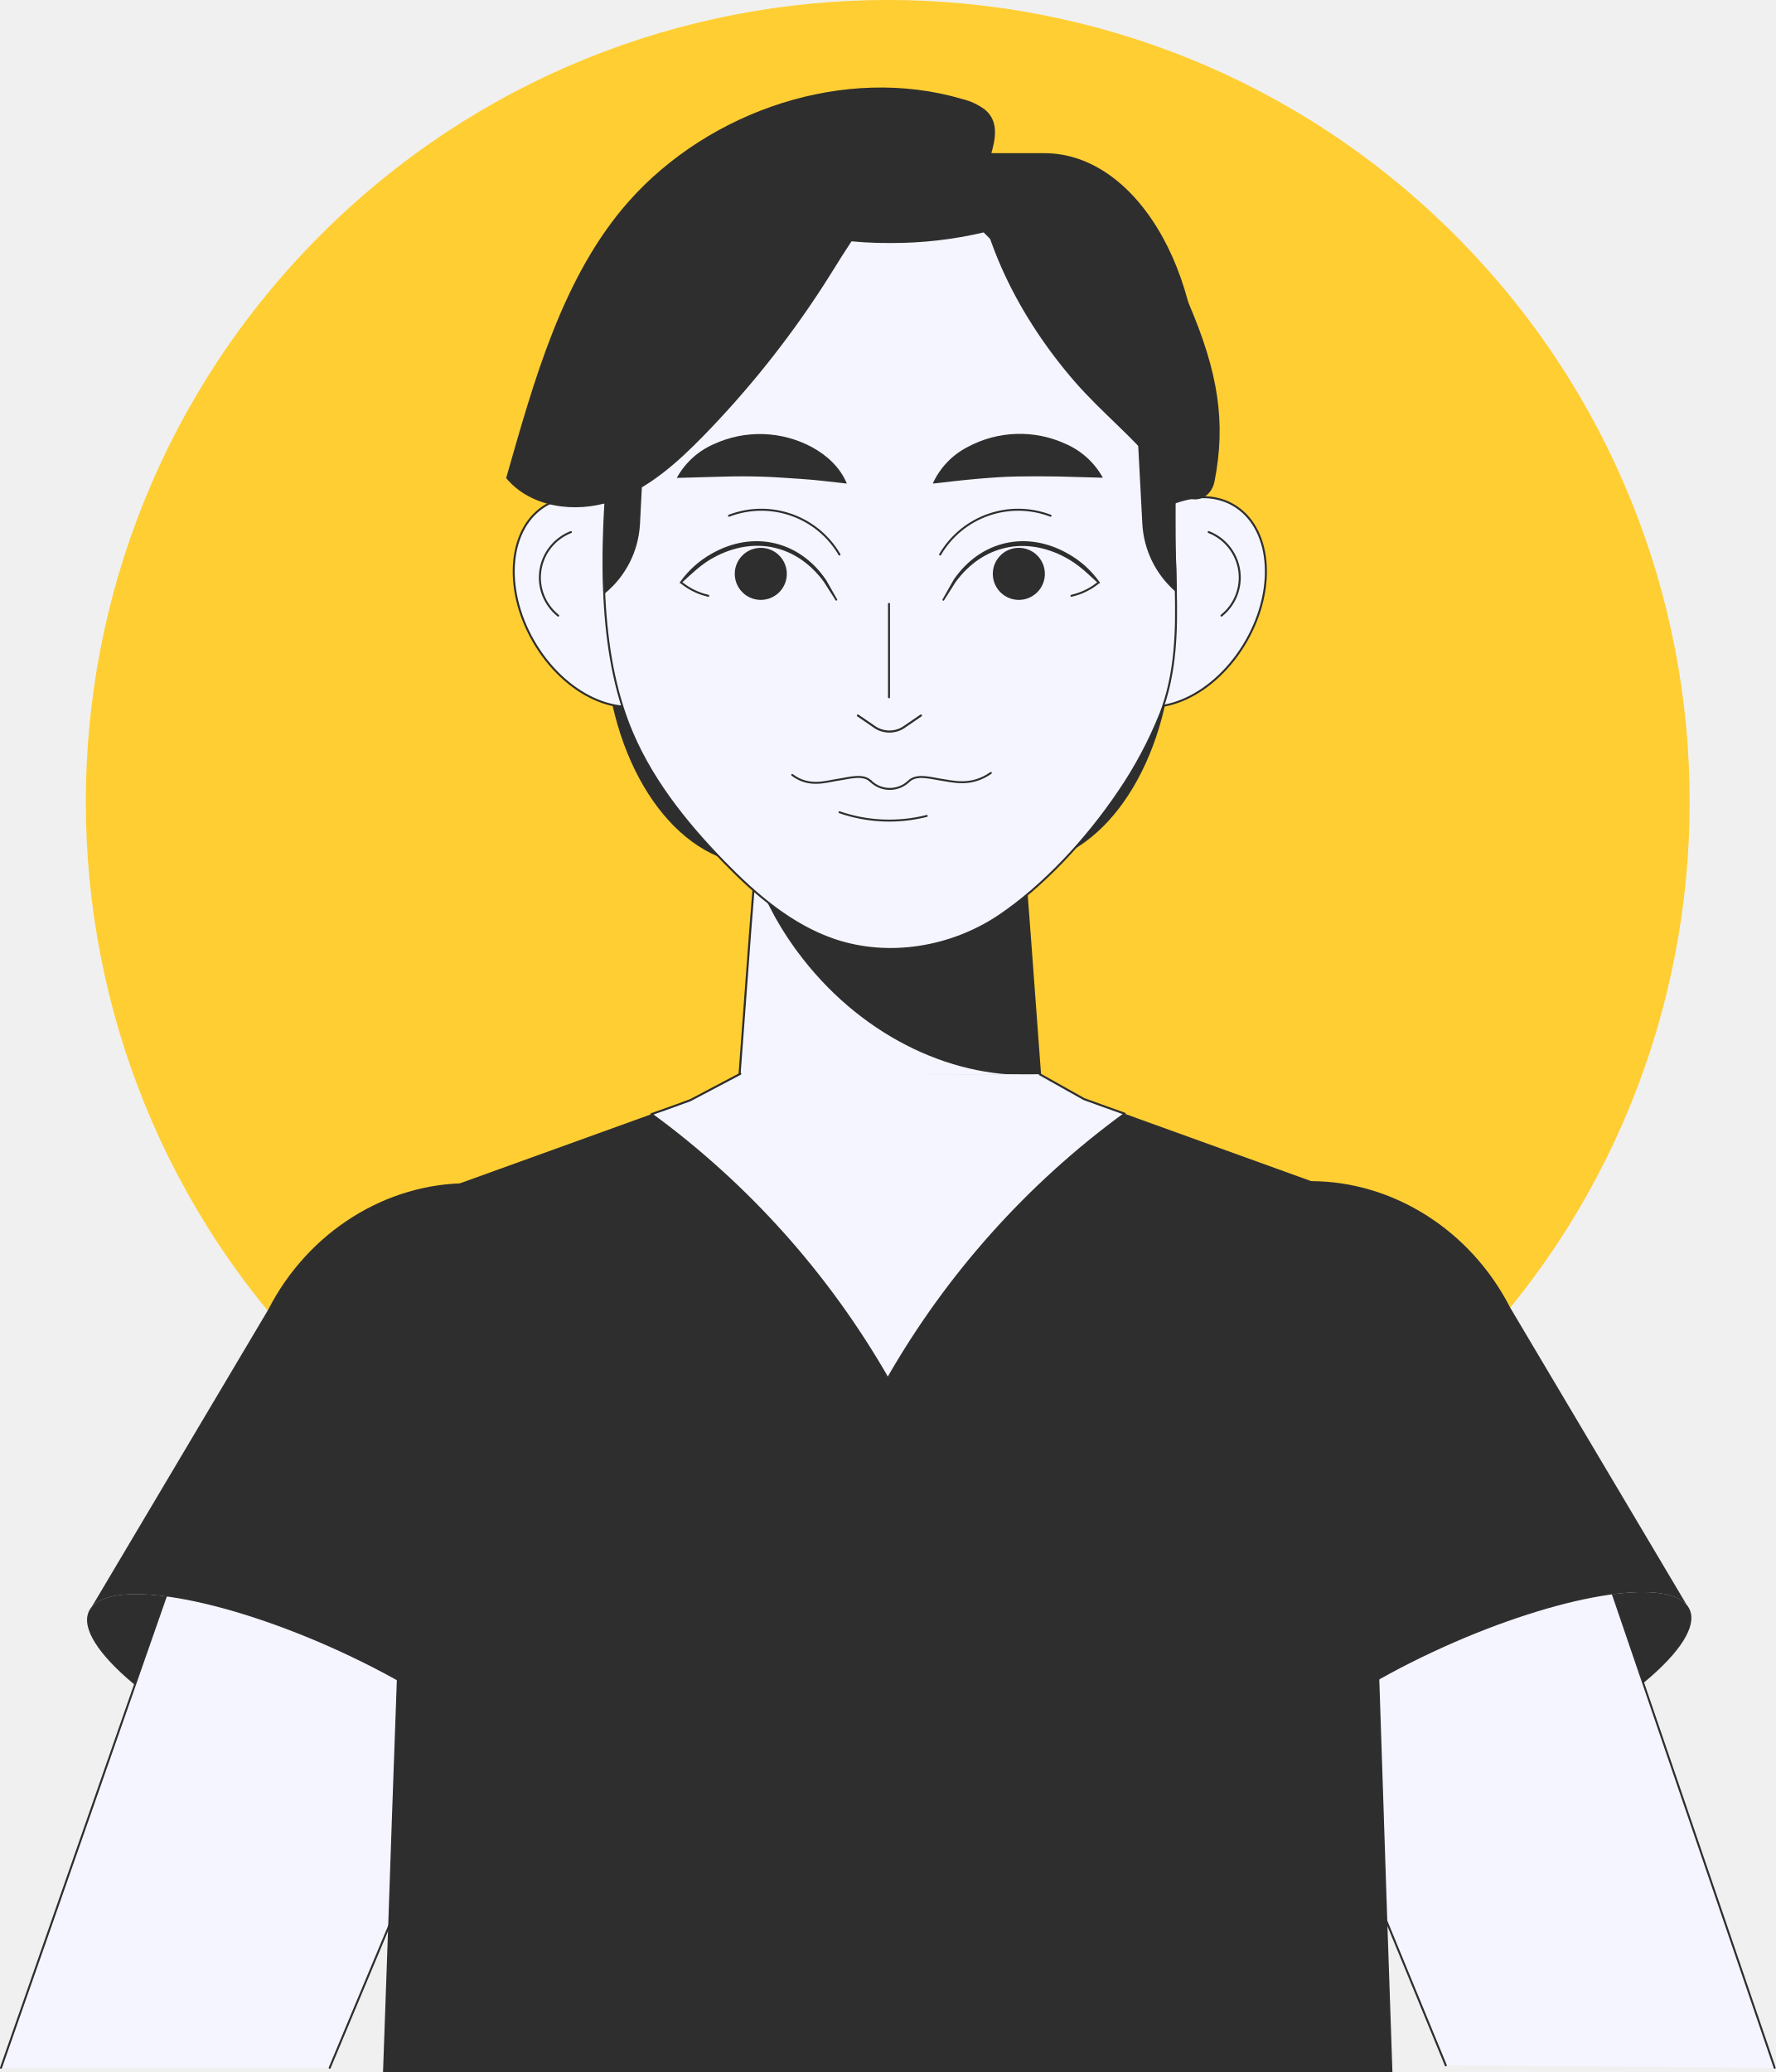
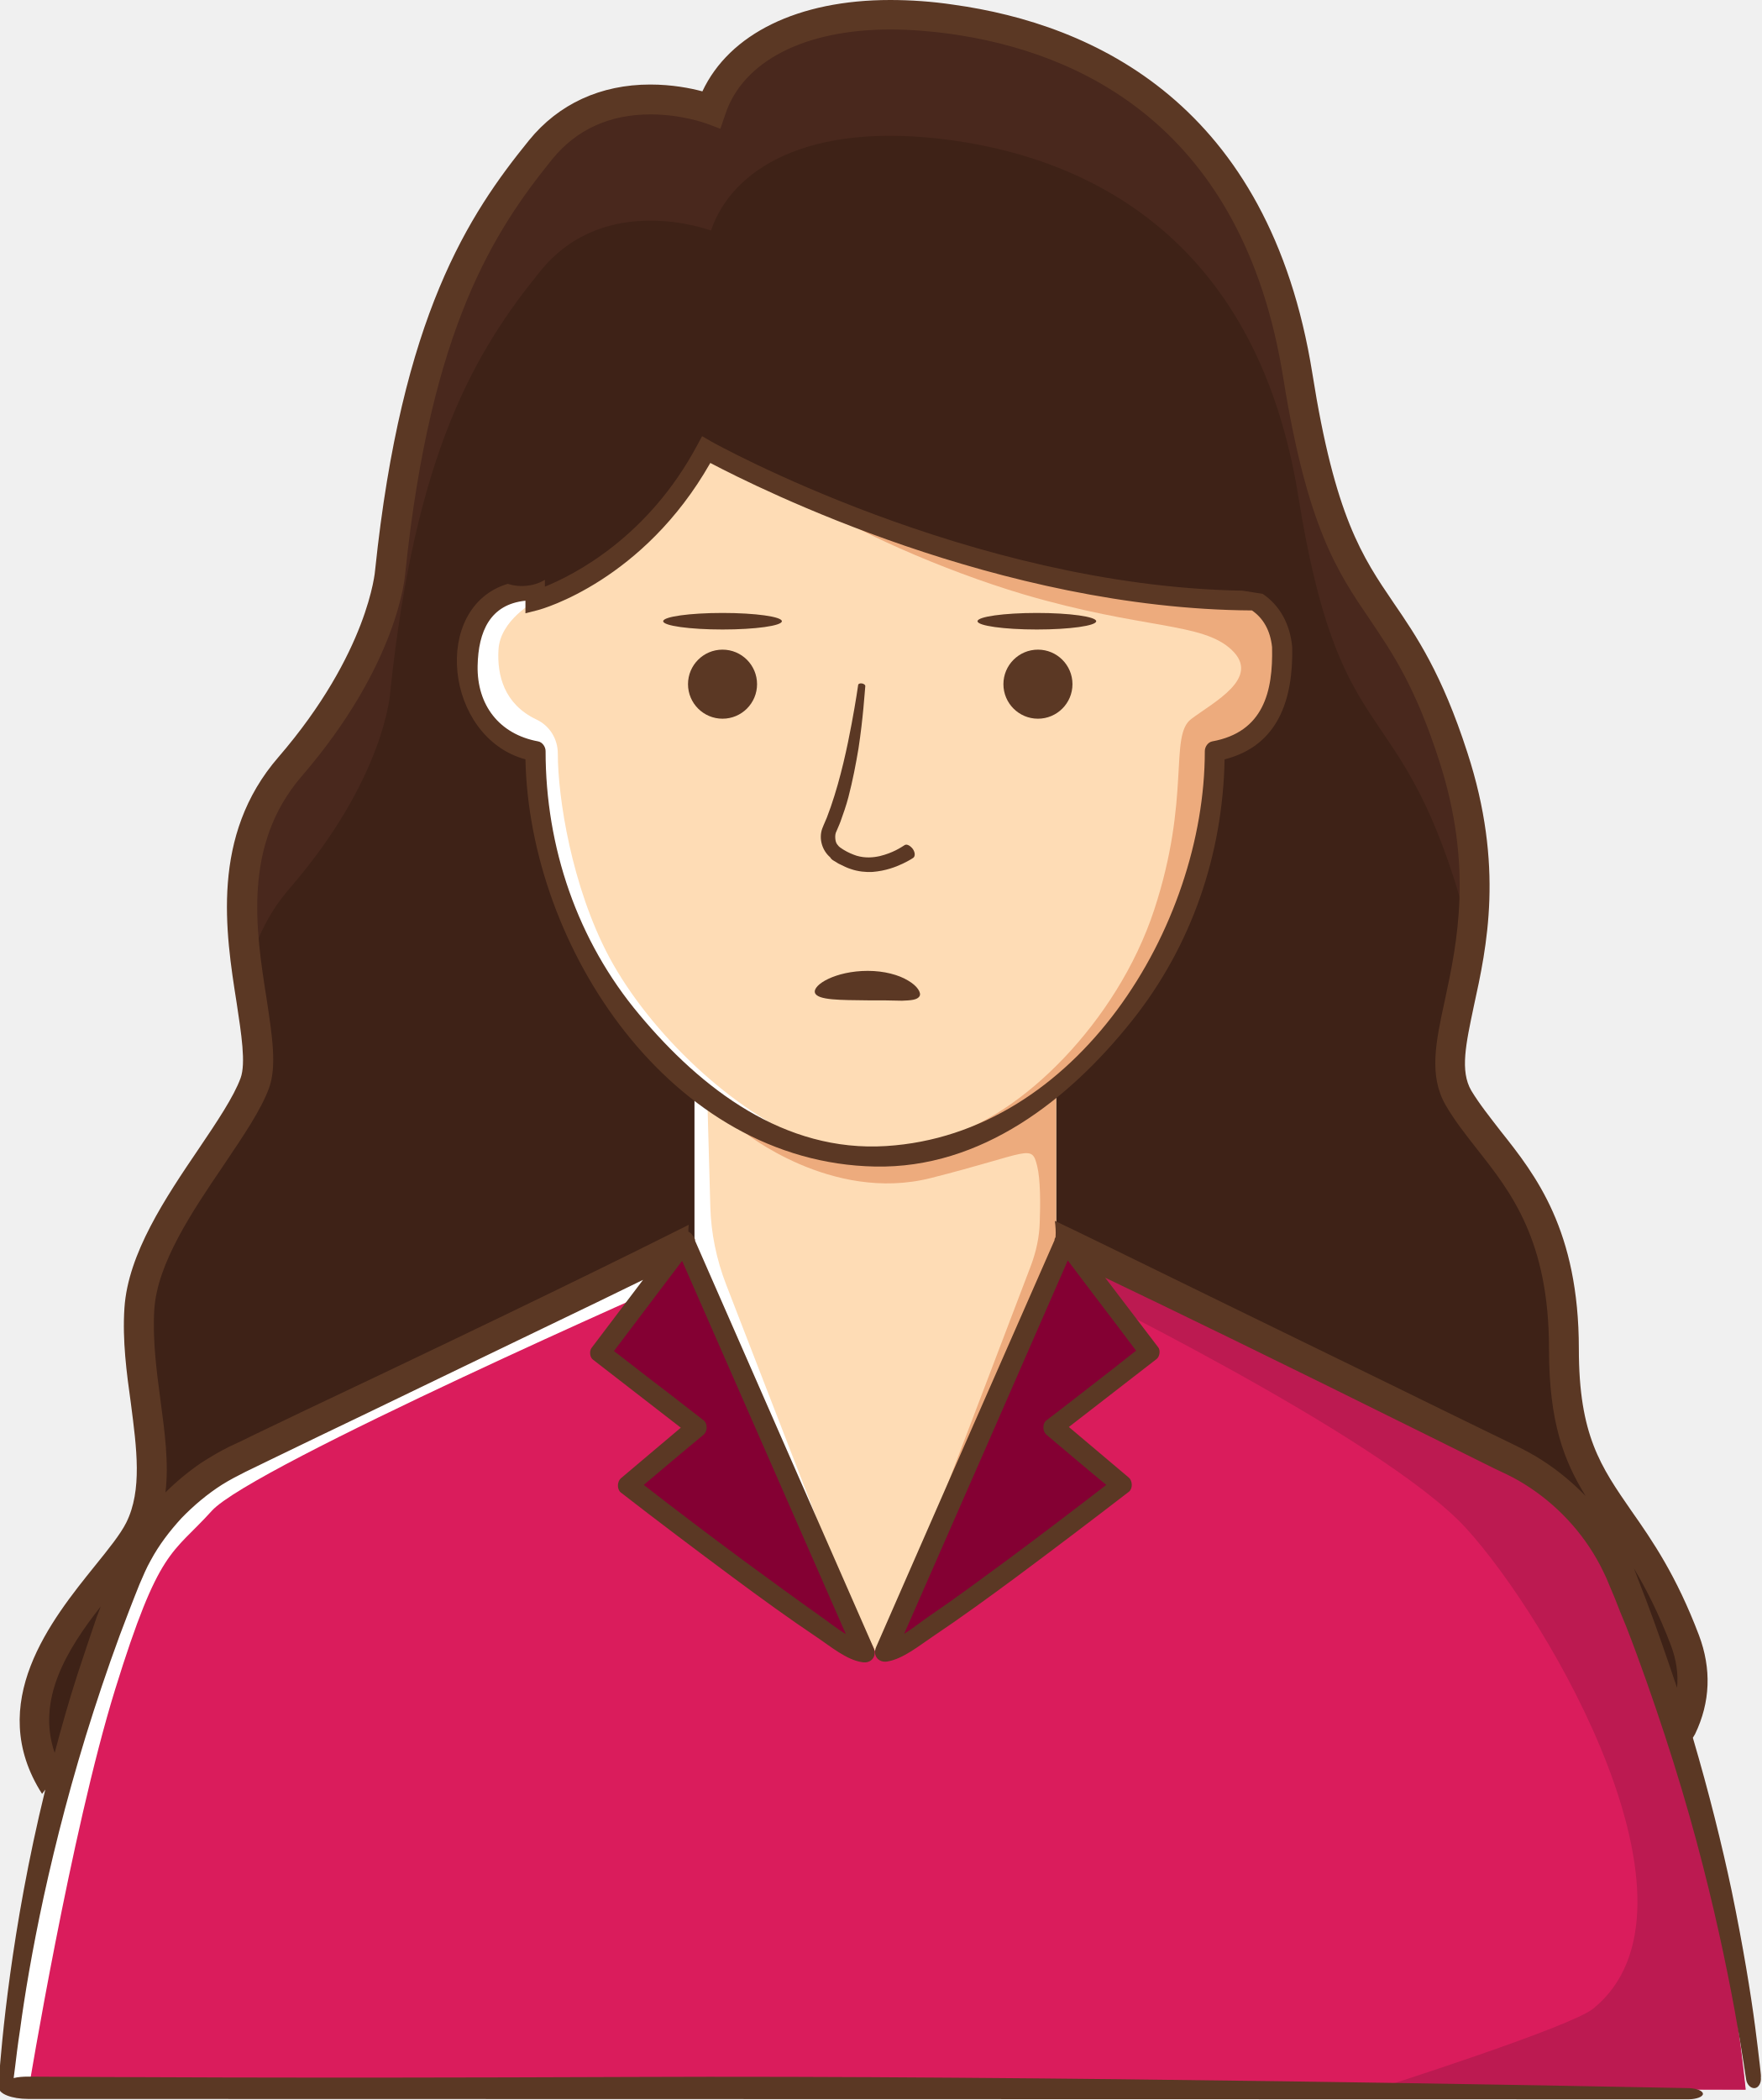
- <svg xmlns="http://www.w3.org/2000/svg" id="Layer_1" data-name="Layer 1" viewBox="0 0 482.21 562.71">
-   <defs>
-     <style>.cls-1{fill:#ffce33;}.cls-2{fill:#2e2e2e;}.cls-3,.cls-5,.cls-8{fill:#f5f5ff;}.cls-3,.cls-4,.cls-5,.cls-6,.cls-7{stroke:#2e2e2e;stroke-linecap:round;stroke-linejoin:round;}.cls-3,.cls-4{stroke-width:0.54px;}.cls-4,.cls-6,.cls-7{fill:none;}.cls-5{stroke-width:0.56px;}.cls-6{stroke-width:0.53px;}.cls-7{stroke-width:0.57px;}</style>
-   </defs>
-   <circle class="cls-1" cx="241.11" cy="217.8" r="217.8" transform="translate(-83.39 234.28) rotate(-45)" />
-   <path class="cls-2" d="M276.66,234.88H206.11c-20.76,0-38.42-23.19-41.57-54.61l-6.46-64.55c-3.91-39,15.8-74.12,41.57-74.12h84c26,0,45.75,35.72,41.48,74.95l-7,64.55C314.76,212.13,297.22,234.88,276.66,234.88Z" />
-   <path class="cls-3" d="M301.66,151.57c-8.89,14.28-8,31.19,1.92,37.77s25.21.35,34.1-13.92,8-31.18-1.92-37.77S310.54,137.3,301.66,151.57Z" />
-   <path class="cls-4" d="M328.28,144.5a13.25,13.25,0,0,1,3.46,22.69" />
-   <path class="cls-3" d="M181.68,151.57c8.89,14.28,8,31.19-1.92,37.77s-25.21.35-34.1-13.92-8-31.18,1.92-37.77S172.79,137.3,181.68,151.57Z" />
-   <path class="cls-4" d="M155.06,144.5a13.25,13.25,0,0,0-3.46,22.69" />
-   <path class="cls-5" d="M284.33,316.79A42.68,42.68,0,1,1,199,318.24c0-.48,0-1,0-1.45l4.73-63.61L205,237.07l2.37-31.6H276l3.78,50,2.69,36.34Z" />
-   <path class="cls-2" d="M282.44,291.77c-22.53,1.61-47.35-9.59-64.38-31.36A85.38,85.38,0,0,1,205,237.07l2.37-31.6H276l3.78,50Z" />
-   <path class="cls-3" d="M315.15,193.88a110.32,110.32,0,0,1-11.18,21c-9,13.36-20.82,25.9-32.66,33.86-13,8.7-30,11.54-44.81,6.49-11.65-4-21.26-12.3-29.86-21.13-10.71-11-20.49-23.3-26-37.64-4.27-11.16-6.09-23.58-6.58-36.29-.68-17.61,1.21-35.77,2.72-52,2.2-23.85,16.65-46.49,37.26-58.63A75.77,75.77,0,0,1,316,96.32c4.09,16.17,2.69,33,2.95,49.44.06,4.62.27,9.29.38,14C319.63,171.33,319.39,182.93,315.15,193.88Z" />
-   <path class="cls-2" d="M319.63,160.46V161l-.43-.39a26.26,26.26,0,0,1-8.95-18.41L307.44,89c-2.81-1.11-5.5-2.27-8.23-3.54a130.59,130.59,0,0,1-11.72-6.34,94.93,94.93,0,0,1-20.34-16A108.82,108.82,0,0,1,242,66a104.11,104.11,0,0,1-28.8-3.8,91.06,91.06,0,0,1-19,15.64,118.69,118.69,0,0,1-13.88,7.65c-1.08.5-2.27,1-3.69,1.66l-2.81,55.13a26.2,26.2,0,0,1-9.49,18.84l-.43.34,0-.54c-.62-16.37,1-33.44,2.38-48.48l.35-3.49a76.89,76.89,0,0,1,17.76-42.06A76.05,76.05,0,0,1,204,50.05a77.46,77.46,0,0,1,67.9-4.62A77.47,77.47,0,0,1,316.28,97c3.15,12.45,3.08,25.45,3,38,0,3.77,0,7.69,0,11.49,0,2.66.12,5.39.23,8C319.51,156.5,319.59,158.46,319.63,160.46Z" />
-   <path class="cls-2" d="M253.33,131.33a20.88,20.88,0,0,1,9.42-9.91,29.88,29.88,0,0,1,26.68-.87,21.15,21.15,0,0,1,10.1,9.19l-12.35-.34c-3.74-.07-7.3-.05-10.82,0s-7.06.31-10.78.63S258,130.8,253.33,131.33Z" />
-   <path class="cls-2" d="M230,131.33c-4.68-.53-8.5-1-12.25-1.25s-7.25-.52-10.77-.63-7.08-.12-10.82,0l-12.35.34a21.08,21.08,0,0,1,10.09-9.19,29.9,29.9,0,0,1,26.69.87C224.59,123.67,228.19,126.92,230,131.33Z" />
-   <path class="cls-2" d="M256,162.77s3-5.27,3-5.3c7.27-10.67,19.85-13.51,31.06-7.1a26,26,0,0,1,8.6,7.75.23.23,0,0,1-.06.33.22.22,0,0,1-.28,0c-1.46-1.28-2.77-2.6-4.22-3.82a28.59,28.59,0,0,0-4.63-3.18c-10.85-5.91-22.47-3.46-29.85,6.51.07-.15-3.23,5.11-3.23,5.08-.14.24-.56,0-.4-.25Z" />
-   <path class="cls-2" d="M269.66,155.34a7.07,7.07,0,1,1,6.54,7.56A7.07,7.07,0,0,1,269.66,155.34Z" />
-   <path class="cls-4" d="M291,161.8a17.71,17.71,0,0,0,7.15-3.43" />
-   <path class="cls-4" d="M255.33,150.6a24.58,24.58,0,0,1,30-10.54" />
-   <path class="cls-2" d="M226.93,163s-3.32-5.23-3.24-5.08c-7.38-10-19-12.42-29.84-6.51-3.38,1.78-6,4.44-8.85,7a.23.23,0,0,1-.33,0,.24.24,0,0,1,0-.29,26.14,26.14,0,0,1,8.61-7.75c11.22-6.42,23.82-3.56,31.08,7.14l3,5.26c.14.25-.24.5-.4.25Z" />
-   <path class="cls-2" d="M213.68,155.34a7.07,7.07,0,1,0-6.54,7.56A7.07,7.07,0,0,0,213.68,155.34Z" />
-   <path class="cls-4" d="M192.36,161.8a17.67,17.67,0,0,1-7.14-3.43" />
-   <path class="cls-4" d="M228,150.6a24.59,24.59,0,0,0-30-10.54" />
-   <path class="cls-6" d="M236.49,212.16a7.44,7.44,0,0,0,10.35,0c2.15-2.07,6-.8,9-.37s7.88,1.91,13.27-1.87" />
-   <path class="cls-6" d="M236.49,212.15c-2.14-2.07-6-.8-9-.37s-7.75,2.18-12.33-1.33" />
-   <path class="cls-6" d="M228,220.59a41.46,41.46,0,0,0,23.71,1" />
-   <line class="cls-4" x1="241.45" y1="189.36" x2="241.45" y2="164" />
-   <path class="cls-7" d="M233,194.32l4.28,2.93h0a7.14,7.14,0,0,0,8.56,0h0l4.28-2.93" />
-   <path class="cls-2" d="M265.53,51.56s-8.19-8.62-18.86-2-16.22,17.4-23,27.93a262.83,262.83,0,0,1-32.55,40.82c-7.23,7.42-15.23,14.61-25.08,17.87s-21.95,1.65-28.57-6.34C145,103.56,152.71,75,170.89,54.55c21.84-24.5,58.54-37.07,90.49-27.65a16.88,16.88,0,0,1,6.16,2.9c3.88,3.24,2.8,8.2,1.52,12.43C268.8,43.07,265.27,51.28,265.53,51.56Z" />
-   <path class="cls-2" d="M264.14,40c.73,23.85,13.11,46.76,27.66,63.53,7.55,8.72,16.49,15.58,23.66,24.76a49.7,49.7,0,0,0,5.41,5.8c3.29,3.08,8.08,1.36,9-3.39,3.13-16,1-29.49-6.89-48C312.42,58,286.28,46.53,264.14,40Z" />
-   <path class="cls-2" d="M407.07,480.45c-32.76,14.78-62.66,19.34-66.8,10.18s19.07-28.57,51.83-43.35,62.67-19.34,66.8-10.18S439.83,465.67,407.07,480.45Z" />
-   <path class="cls-3" d="M392.68,560.91l-15.34-37.25-12.27-29.85-10.35-25.18L332,413.37c-12-29.07-.21-61.28,25.62-70.13a41.1,41.1,0,0,1,13.7-2.2c.42,0,.84,0,1.27,0,20,.73,39.37,15.59,47.12,38.3l18.41,53.8,8.24,24.13L482,561.57" />
-   <path class="cls-2" d="M458.19,436c-6.05-7.64-34.75-2.83-66.07,11.27-32.77,14.79-56,34.2-51.83,43.39a2.92,2.92,0,0,0,.35.54l-.35.15L304.1,406.5c-14.2-33.31,1.14-71.29,33.41-82.55A55.75,55.75,0,0,1,356,320.77c22.09,0,43.28,13.1,54.16,34.35Z" />
-   <path class="cls-2" d="M75.94,481c32.76,14.78,62.67,19.34,66.8,10.18s-19.07-28.57-51.83-43.35-62.66-19.34-66.79-10.18S43.19,466.24,75.94,481Z" />
-   <path class="cls-3" d="M.27,561.57l36.37-104,8.42-24.1,18.8-53.67c8.07-23.11,28.18-38,48.63-38h.27a41.65,41.65,0,0,1,13.41,2.31c25.76,9,37.34,41.33,25.15,70.32l-23.15,55.09v0l-10.53,25.06-11.23,26.72L89.54,561.57" />
-   <path class="cls-2" d="M24.82,436.56c6.06-7.65,34.75-2.83,66.08,11.27,32.76,14.79,56,34.2,51.83,43.39a3.78,3.78,0,0,1-.35.54l.35.15,36.19-84.84c14.2-33.31-1.14-71.29-33.41-82.56A56,56,0,0,0,127,321.34c-22.09,0-43.29,13.1-54.16,34.35Z" />
-   <polygon class="cls-2" points="378.18 562.71 104.03 562.71 105.45 522.53 106.45 493.54 107.72 457.94 111.8 342.99 112.41 325.88 121.25 322.69 172.66 304.13 176.92 302.59 182.57 300.55 187.5 298.74 200.34 291.86 279.96 291.86 294.37 298.47 299.25 300.24 305.48 302.47 309.17 303.82 362.07 322.92 370.23 325.88 370.8 343.03 372.99 407.77 374.65 457.25 375.84 493.04 375.84 493.24 376.91 525.57 378.18 562.71" />
-   <path class="cls-8" d="M305.48,302.47a231.15,231.15,0,0,0-64.35,71.93,231.56,231.56,0,0,0-64.21-71.81l5.65-2,4.93-1.81,12.84-6.88H280l14.41,6.61,4.89,1.77Z" />
-   <path class="cls-5" d="M282.44,291.77l11.93,6.7,4.89,1.77,6.22,2.23a231.15,231.15,0,0,0-64.35,71.93,231.56,231.56,0,0,0-64.21-71.81l5.65-2,4.93-1.81,13.56-7.15" />
+ <svg xmlns="http://www.w3.org/2000/svg" version="1.1" id="Layer_1" x="0px" y="0px" viewBox="0 0 489.8 583.8" style="enable-background:new 0 0 489.8 583.8;" xml:space="preserve">
+   <style type="text/css">
+ 	.st0{fill:#3E2217;}
+ 	.st1{fill:#49281D;}
+ 	.st2{fill:#DA1C5C;}
+ 	.st3{fill:#FFFFFF;}
+ 	.st4{fill:#BC1A51;}
+ 	.st5{fill:#FEDCB5;}
+ 	.st6{fill:#EDAB7D;}
+ 	.st7{fill:#840033;}
+ 	.st8{fill:#5B3824;}
+ </style>
+   <g>
+     <path class="st0" d="M197.8,30.5c0,0-29.3-11.2-47.4,11.2c-18.1,22.3-34.9,50.2-41.8,117.2c0,0-1.4,23.7-27.9,54.4   c-26.5,30.7-4.2,72.5-9.8,87.9c-5.6,15.3-30.7,40.5-32.1,62.8c-1.4,22.3,8.4,44.6,0,61.4c-8.4,16.7-53,48.8-12.6,83.7   s385,11.2,385,11.2s72.5-23.7,57.2-64.2c-15.3-40.5-33.5-39.1-33.5-80.9c0-41.8-19.5-53-29.3-69.7c-9.8-16.7,15.3-43.2-1.4-94.9   c-16.7-51.6-32.1-36.3-43.2-106c-11.2-69.7-55.8-93.5-96.3-99S203.3,13.7,197.8,30.5z" />
+     <path class="st1" d="M108.5,192.5c7-67,23.7-94.9,41.8-117.2c18.1-22.3,47.4-11.2,47.4-11.2c5.6-16.7,26.5-30.7,67-25.1   s85.1,29.3,96.3,99c11.2,69.7,26.5,54.4,43.2,106c2.2,6.8,3.7,13.2,4.6,19.2c2.1-14,2.4-31.2-4.6-52.9   c-16.7-51.6-32.1-36.3-43.2-106c-11.2-69.7-55.8-93.5-96.3-99s-61.4,8.4-67,25.1c0,0-29.3-11.2-47.4,11.2   c-18.1,22.3-34.9,50.2-41.8,117.2c0,0-1.4,23.7-27.9,54.4c-15.5,17.9-14.3,39.6-11.8,57.6c1.8-8.3,5.3-16.4,11.8-23.9   C107.1,216.2,108.5,192.5,108.5,192.5z" />
+     <path class="st2" d="M450,438.6c-5.8-14.3-16.6-25.9-30.5-32.6l-125.9-60.9h-50.2h-50.2L67.2,406c-13.9,6.7-24.7,18.4-30.5,32.6   C25.5,466.5,8,517.9,1.3,580.9h242h242C478.7,517.9,461.2,466.5,450,438.6z" />
+     <path class="st3" d="M193.2,345.1L67.2,406c-13.9,6.7-24.7,18.4-30.5,32.6C25.5,466.5,8,517.9,1.3,580.9h5.2l1.5-0.3   c0,0,11.7-71.1,24-110.9c12.3-39.7,15.8-37.4,26.9-49.7c11.1-12.3,130.9-64.9,130.9-64.9l12.5-10.1H193.2z" />
+     <path class="st4" d="M419.5,406l-125.9-60.9h-26.2l26.2,10.3c0,0,90.8,44,114,69.4c23.2,25.4,69.9,105.6,35.4,133.6   c-6.4,5.2-59.9,22.2-59.9,22.2l102.3,0.3c-6.6-63-24.1-114.4-35.4-142.3C444.2,424.3,433.3,412.7,419.5,406z" />
+     <path class="st5" d="M285.8,307.8c-12.3,8.9-27.2,13.6-42.4,13.6c-15.2,0-30.1-4.7-42.4-13.6c-2.7-1.9-5.2-4-7.7-6.1v56.3   l50.2,101.4l50.2-102v-55.7C291,303.9,288.5,305.9,285.8,307.8z" />
+     <path class="st3" d="M196.7,306.5l0.8,28.9c0.2,7.4,1.7,14.7,4.4,21.7c8.3,21.5,26.6,68.6,26.2,67.7c-0.5-1.1-35-79.7-35-79.7   v-43.4L196.7,306.5z" />
+     <path class="st6" d="M293.5,301.7c-2.5,2.1-5.1,4.2-7.7,6.1c-12.3,8.9-27.2,13.6-42.4,13.6c-12.5,0-24.7-3.2-35.5-9.3   c-0.8,1.5-1.3,2.4-1.3,2.4s24.5,20,52.2,13c27.7-7,28-9.7,29.6-3.3c0.9,3.7,0.9,10.5,0.7,15.6c-0.1,4.1-1,8.1-2.4,11.9l-26.3,69   c0,0,1.8-2.1,4.7-5.5l28.5-58V301.7z" />
+     <path class="st5" d="M356.5,179.9c-0.1-5.5-3-10.3-7.2-13.1v0.2c-78.6,0-152.8-42-152.8-42c-18.2,34.1-47.6,42-47.6,42v-2.8l-2.2,0   c-8.9-0.2-16.3,6.9-16.5,15.8L130,187c-0.2,11.1,8,20.5,18.9,21.8v2c0,21.4,6.1,42.4,17.6,60.4l0,0c9.1,14.3,20.8,26.7,34.4,36.5   c12.3,8.9,27.2,13.6,42.4,13.6c15.2,0,30.1-4.7,42.4-13.6c13.6-9.8,25.3-22.2,34.4-36.5l0,0c11.5-18.1,17.6-39,17.6-60.4v-2   c10.8-1.3,19.1-10.7,18.9-21.8L356.5,179.9z" />
+     <path class="st3" d="M169.4,266.1c-10.5-19.7-14.3-44.5-14.3-56.6c0-4.1-2.3-7.8-6-9.5c-9-4.3-10.9-12.4-10.5-19.3   c0.4-8.4,10.3-13.6,10.3-13.6s-0.3-2.2-0.3-2.8l-1.9,0c-8.9-0.2-16.3,6.9-16.5,15.8L130,187c-0.2,11.1,8,20.5,18.9,21.8v1.2   c0,20.8,5.4,41.3,16.2,59c9.3,15.3,21.5,28.5,35.8,38.8c4.4,3.2,9.1,5.8,14,7.8c3.5,0.6,6.9,1.1,9.9,1.7   C204.2,309.3,180.9,287.5,169.4,266.1z" />
+     <path class="st6" d="M356.5,179.9c-0.1-5.5-3-10.3-7.2-13.1v0.2c-48.9,0-96.1-16.2-124.7-28.5c10.6,8.2,37.7,20.1,59.9,26.7   c33.6,9.9,49.8,7.7,58,15.5c8.2,7.8-5.1,14.5-11.3,19.2c-6.2,4.7,0,21.8-10.3,53.1c-10.3,31.2-37.2,57.5-58.1,62.9   c-3.9,1-4.2,2.3-2.2,3.7c9-2.2,17.6-6.1,25.2-11.6c13.6-9.8,25.3-22.2,34.4-36.5c11.5-18.1,17.6-39,17.6-60.4v-2   c10.8-1.3,19.1-10.7,18.9-21.8L356.5,179.9z" />
+     <path class="st7" d="M190.4,345.1l50.2,114.4c-6.1,0-65.9-46.6-65.9-46.6l19.1-16.1L167,376L190.4,345.1z" />
+     <path class="st7" d="M296.3,345.1l-50.2,114.4c6.1,0,65.9-46.6,65.9-46.6l-19.1-16.1l26.8-20.8L296.3,345.1z" />
+     <g>
+       <path class="st8" d="M489.3,573.9c-0.3-2.5-0.7-6.1-1.3-10.6c-1.2-9.1-3.3-22.1-6.5-37.6c-2.7-12.8-6.3-27.3-10.8-42.6    c0.2-0.3,0.4-0.7,0.6-1c4.3-8.9,4.6-18.2,1.1-27.5c-6.3-16.6-12.9-26.2-18.8-34.6C445.1,407.7,439,399,439,375    c0-33-12-48.3-21.7-60.5c-3-3.9-5.9-7.5-8.2-11.3c-3.2-5.5-1.5-13,0.7-23.5c3.6-16.4,8.5-38.9-1.8-70.5    c-7.1-22-14.2-32.4-20.5-41.6c-8.7-12.8-16.3-23.9-22.6-63.8c-12-75-60.9-97.1-99.8-102.5C259.1,0.4,253.1,0,247.5,0    c-25.6,0-44.7,9.4-52.2,25.4c-3.3-0.9-8.5-1.9-14.5-1.9c-13.8,0-25.5,5.4-33.7,15.5c-16.8,20.7-35.4,48.7-42.8,119.5    c0,0.2-1.8,22.9-26.9,52c-18.9,21.8-14.7,48.7-11.6,68.3c1.3,8.6,2.6,16.8,1.1,20.9c-1.9,5.2-6.6,12.2-11.6,19.6    C46,333,35.6,348.5,34.6,363.6c-0.6,9.1,0.6,18,1.8,26.6c1.6,12.4,3.2,24.1-1.3,33.1c-1.6,3.2-4.9,7.3-8.7,12    c-12,14.9-30.8,38.2-14.7,63.4c0.3-0.4,0.6-0.8,0.9-1.2c-9.6,39.1-12.2,71.2-12.9,80.5c0,0.6,0.1,1.1,0.3,1.6    c-0.2,0.2-0.3,0.5-0.3,0.8c0,1.7,3.6,3.1,8.1,3.1l461.7,0.1c2.2,0,4-0.7,4-1.5c0-0.8-1.6-1.5-3.8-1.6c-26-0.5-180.8-3.6-294.4-3.1    c-96,0.4-148.4,0-167.4-0.1c-1.5,0-2.9,0.1-4.1,0.4c0.1-0.6,0.2-1.6,0.4-3.1c0.3-2.4,0.7-6,1.4-10.5c1.2-9,3.3-21.8,6.6-37    C15.5,512,20,494.4,26,475.8c3-9.3,6.3-18.8,10-28.3c0.9-2.4,1.9-4.8,2.8-7.1c1-2.3,1.9-4.5,3.1-6.6c2.3-4.3,5.3-8.2,8.6-11.8    c3.4-3.5,7.2-6.7,11.3-9.3c2.1-1.3,4.2-2.4,6.4-3.5c2.3-1.1,4.7-2.3,7-3.4c9.3-4.5,18.4-8.9,27.2-13.1    c17.7-8.5,34.1-16.5,48.3-23.3c11-5.3,20.6-9.9,28.1-13.6c-4.8,6.3-9.5,12.6-14.3,18.9c-0.7,0.9-0.5,2.7,0.4,3.3    c8.1,6.3,16.3,12.6,24.4,18.9c-5.6,4.7-11.1,9.4-16.7,14.1c-1,0.9-1.1,3,0,3.9c10.3,8,20.8,15.9,31.3,23.7    c7.7,5.7,15.4,11.3,23.3,16.6c3.6,2.4,8.2,6.3,12.6,6.9c2.5,0.4,4.1-1.7,3.1-4c-16.5-37.7-33.1-75.4-49.6-113.1    c0-0.6-0.3-1.1-0.7-1.5c-0.3-0.6-0.8-0.9-1.2-1.1c0-0.2,0-0.4,0-0.6c0-0.4,0.1-0.9,0.1-1.3c-14.1,7.1-47.7,23.7-106.5,51.5    c-4.6,2.2-9.4,4.5-14.2,6.8c-2.4,1.2-4.9,2.4-7.3,3.5c-2.6,1.3-5.1,2.8-7.6,4.4c-3.5,2.4-6.9,5.2-9.9,8.2c1-8.1-0.2-16.8-1.4-25.8    c-1.1-8.2-2.2-16.7-1.7-25c0.8-12.9,10.6-27.4,19.3-40.2c5.5-8.2,10.3-15.2,12.6-21.4c2.2-6.1,0.9-14.5-0.7-25    c-3-19-6.6-42.6,9.7-61.6c27.1-31.4,28.8-55.8,28.9-56.7c7.1-68.4,24.9-95.2,40.9-115c6.7-8.2,15.9-12.4,27.3-12.4    c8.6,0,15.4,2.5,15.4,2.5l4,1.5l1.4-4.1c4.9-14.7,22-23.5,45.8-23.5c5.2,0,10.8,0.4,16.6,1.2c36.1,5,81.5,25.6,92.7,95.6    c6.7,41.7,15.1,54,24,67.1c6.2,9.2,12.7,18.6,19.4,39.5c9.5,29.4,4.9,50.7,1.6,66.2c-2.6,11.9-4.6,21.2,0.2,29.5    c2.5,4.3,5.6,8.2,8.8,12.3c9.3,11.8,19.9,25.2,19.9,55.4c0,20.5,4.2,31.2,10.2,40.9c-3.7-3.8-7.8-7.2-12.2-10    c-2.3-1.5-4.8-2.8-7.2-4c-2.3-1.1-4.7-2.3-7-3.4c-9.3-4.5-18.4-9-27.2-13.3c-17.6-8.6-34.1-16.6-48.2-23.5    c-24.1-11.8-41.3-20.2-45.8-22.3c0.2,1.5,0.3,3,0.2,4.5c-0.2,0.3-0.3,0.6-0.3,0.9c-16.6,37.7-33.1,75.4-49.6,113.1    c-1,2.3,0.6,4.4,3.1,4c4.4-0.7,9-4.5,12.6-6.9c7.9-5.3,15.6-10.9,23.3-16.6c10.5-7.8,20.9-15.7,31.3-23.7c1.1-0.9,1-3,0-3.9    c-5.6-4.7-11.1-9.4-16.7-14.1c8.1-6.3,16.3-12.6,24.4-18.9c0.9-0.7,1.1-2.5,0.4-3.3c-4.9-6.4-9.8-12.9-14.7-19.3    c18.4,8.8,47.9,23.1,90.4,44.2c4.6,2.3,9.3,4.6,14.1,7c2.4,1.2,4.8,2.4,7.2,3.5c2.3,1.1,4.5,2.4,6.6,3.8    c8.5,5.7,15.7,13.8,20.2,23.2c0.6,1.2,1.1,2.3,1.6,3.6l1.6,3.8c1,2.6,2,5.1,3.1,7.7c2,5.1,3.9,10.3,5.7,15.4    c3.6,10.2,6.9,20.3,9.8,30c11.6,38.8,16.5,71.3,17.9,80.6c0.2,1.5,1.3,2.6,2.4,2.5c1.1-0.1,1.9-1.5,1.7-3.1    C489.7,577.6,489.6,576.3,489.3,573.9z M206.7,433.8c-9.3-6.9-18.6-13.9-27.7-21c5.6-4.7,11.1-9.4,16.7-14c1-0.9,1.1-3,0-3.9    c-4.8-3.7-9.6-7.5-14.5-11.2c-3.1-2.4-6.2-4.8-9.3-7.2c-0.5-0.4-0.9-0.7-1.2-0.9c6.3-8.3,12.6-16.7,18.9-25c0,0,0.1,0,0.1,0    c15.2,34.6,30.3,69.1,45.5,103.7c-2.6-1.6-5.1-3.6-7.1-5C220.9,444.2,213.8,439,206.7,433.8z M21.6,465.3    c-2.4,7.4-4.5,14.8-6.4,22c-5.1-14.9,3.4-28.7,12.8-40.7c-0.4,1-0.7,2-1.1,2.9C25.1,454.8,23.3,460.1,21.6,465.3z M305.4,383.7    c-4.8,3.7-9.6,7.5-14.5,11.2c-1.1,0.9-1,3,0,3.9c5.6,4.7,11.1,9.4,16.7,14c-9.2,7.1-18.4,14.1-27.7,21    c-7.1,5.2-14.2,10.5-21.4,15.4c-2.1,1.4-4.5,3.4-7.1,5c15.2-34.6,30.4-69.2,45.5-103.8c6.3,8.4,12.7,16.7,19,25.1    c-0.3,0.2-0.7,0.5-1.2,0.9C311.6,378.9,308.5,381.3,305.4,383.7z M457.7,444.8c-0.9-2.4-1.9-4.8-2.8-7.3c-0.2-0.5-0.4-1-0.6-1.5    c3.4,5.7,6.9,12.5,10.3,21.4c1.5,4,2.1,8,1.7,11.8C463.6,461.2,460.8,453,457.7,444.8z" />
+       <path class="st8" d="M200.9,180.6c-5.3,0-9.6,4.3-9.6,9.6c0,5.3,4.3,9.6,9.6,9.6c5.3,0,9.6-4.3,9.6-9.6    C210.5,184.9,206.2,180.6,200.9,180.6z" />
+       <path class="st8" d="M288.6,180.6c-5.3,0-9.6,4.3-9.6,9.6c0,5.3,4.3,9.6,9.6,9.6c5.3,0,9.6-4.3,9.6-9.6    C298.2,184.9,293.9,180.6,288.6,180.6z" />
+       <path class="st8" d="M232.2,239.5c0.5,0.3,0.9,0.6,1.4,0.8c1,0.5,2,1,3,1.3c2,0.7,4.2,0.9,6,0.8c3.7-0.3,6.5-1.4,8.4-2.3    c1.9-0.9,2.9-1.6,2.9-1.6c0.6-0.4,0.6-1.5-0.1-2.5c-0.7-0.9-1.6-1.4-2.2-1.1c-1.1,0.7-3.3,2.2-7,3.1c-1.8,0.4-4,0.6-6.4-0.1    c-1.2-0.4-2.4-0.9-3.7-1.7c-0.3-0.2-0.6-0.4-0.9-0.6c-0.2-0.2-0.4-0.3-0.6-0.6c-0.4-0.4-0.6-0.9-0.7-1.5c-0.1-0.7-0.1-1.4,0.1-2    c0.4-1,0.9-2,1.3-3.1c0.8-2.2,1.6-4.5,2.2-6.8c1.2-4.6,2.1-9.3,2.8-13.5c1.3-8.5,1.7-15.4,1.9-17.4c0-0.3-0.4-0.6-0.9-0.7    c-0.6-0.1-1.1,0.1-1.1,0.5c0,0-0.6,4.3-1.8,10.7c-1.2,6.4-3,15-5.8,23.1l-1.1,3l-0.6,1.4l-0.3,0.7c-0.1,0.3-0.3,0.7-0.4,1    c-1,2.9,0.1,6.1,2.2,7.9C231.2,239,231.7,239.2,232.2,239.5z" />
+       <ellipse class="st8" cx="200.9" cy="172.7" rx="16.5" ry="2.3" />
+       <ellipse class="st8" cx="288.3" cy="172.7" rx="16.5" ry="2.3" />
+       <path class="st8" d="M241.3,278.1c3.5,0,6.7,0,9.5,0.1c2.5-0.1,4.3-0.2,4.9-1.3c0.5-0.9-0.6-2.8-3.2-4.3    c-2.6-1.6-6.7-2.7-11.2-2.7c-9,0-15.4,3.9-14.7,6.1C227.3,278.1,233.8,278,241.3,278.1z" />
+       <path class="st8" d="M148,162.6C148,162.5,148,162.5,148,162.6c-2,0.4-4.2,0.5-6.5-0.2c-0.1,0-0.2-0.1-0.3-0.1    c-21.4,6.4-17.6,42.7,4.9,48.8c1.1,52.5,40.6,112.1,97.2,113.2c29.6,0.6,54-18.6,71.5-40.6c16.5-20.7,25.2-46.1,25.7-72.6    c15-3.8,19.1-16.8,18.8-31.2c-0.6-6.6-3.6-11.7-8.2-14.8c-1.5-0.2-5.8-1-6-0.9c-75.5-1.4-146.7-41.1-147.4-41.5l-2.4-1.4    c0,0,0,0-0.1,0l-1.3,2.4c-13.7,25.7-34.3,36.1-42.4,39.4v-1.9C150.5,161.8,149.3,162.3,148,162.6z M346.9,164.2    c0.3,0.2,0.3,0.2,0.1,0.1C346.9,164.3,346.9,164.2,346.9,164.2z M197.5,128.7c13.5,7.1,80.5,40.6,150.6,41    c3.1,2.1,5.1,5.5,5.6,10.2c0.3,12.4-2.4,23.6-16.6,26.2c-1.2,0.2-2.1,1.5-2.1,2.7c0,48.9-35.6,106.5-88.6,109.8    c-28.3,1.8-51.4-15.9-68.6-36.5c-17.3-20.6-26.1-46.6-26.1-73.3c0-1.2-0.9-2.5-2.1-2.7c-10.8-2-17-10.1-16.8-21    c0.2-9.6,3.5-17.1,13.3-18.1v3.5l3.5-0.9C150.8,169.3,178.9,161.4,197.5,128.7z" />
+     </g>
+   </g>
</svg>
